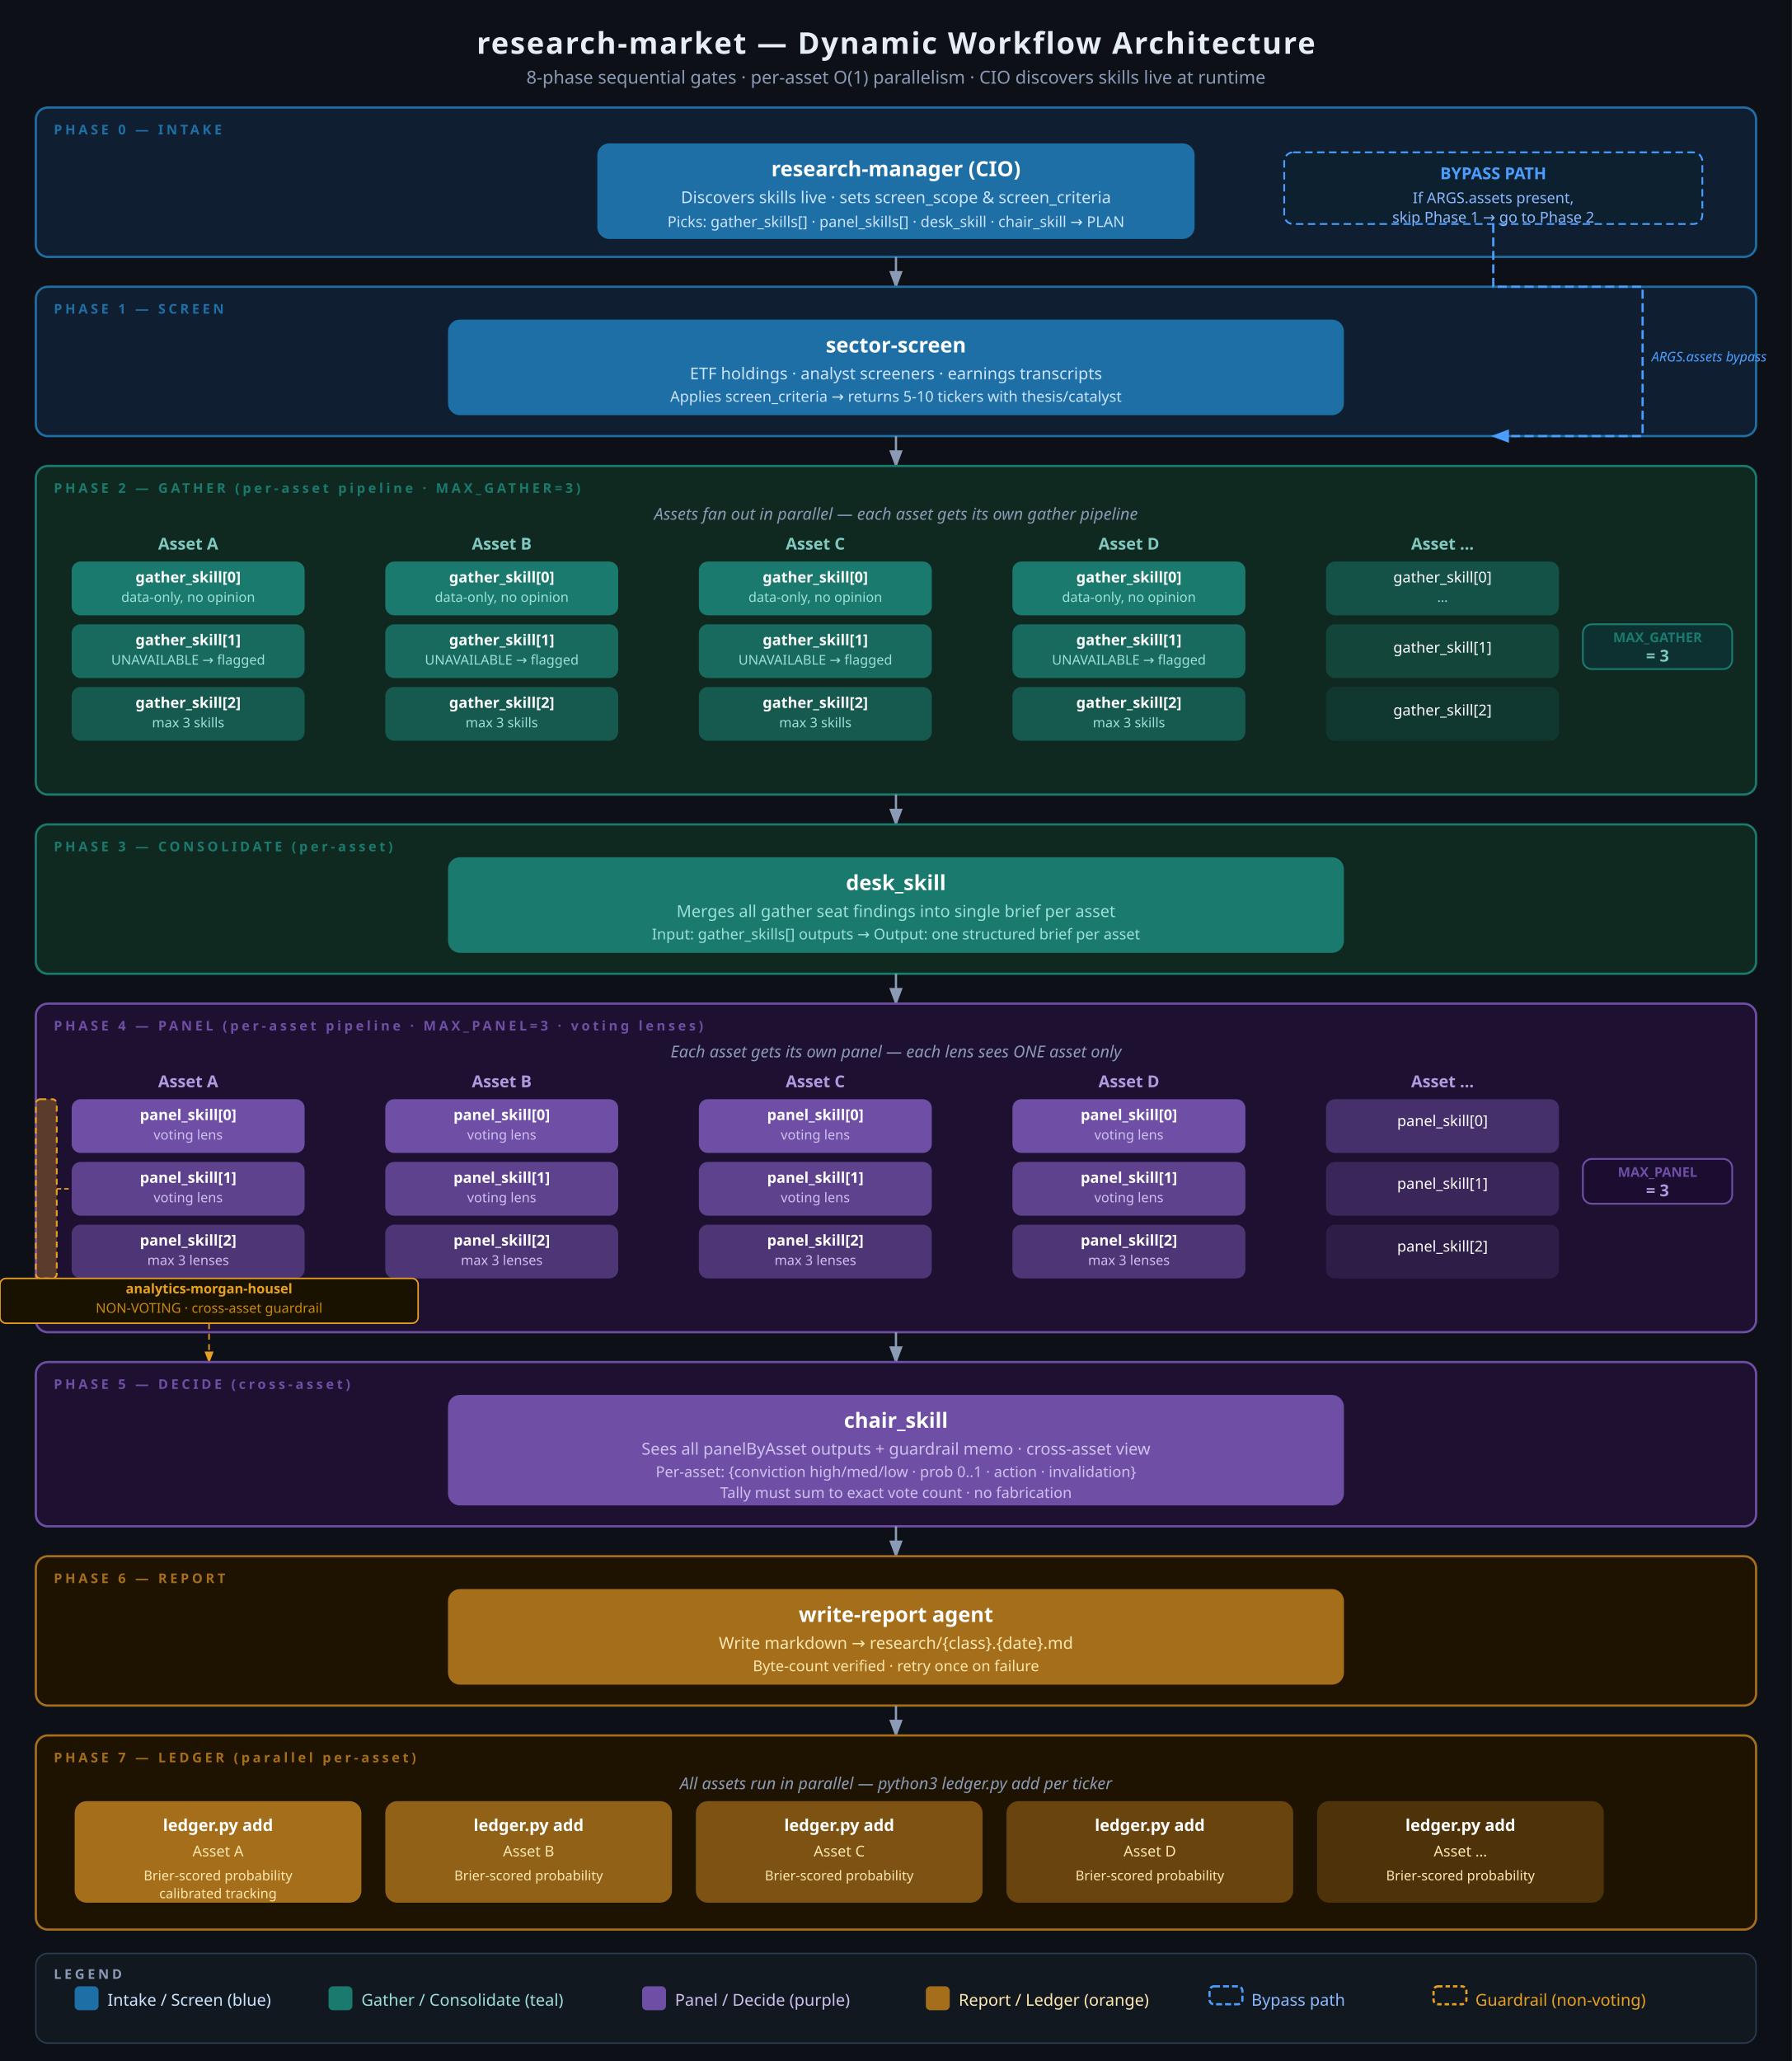
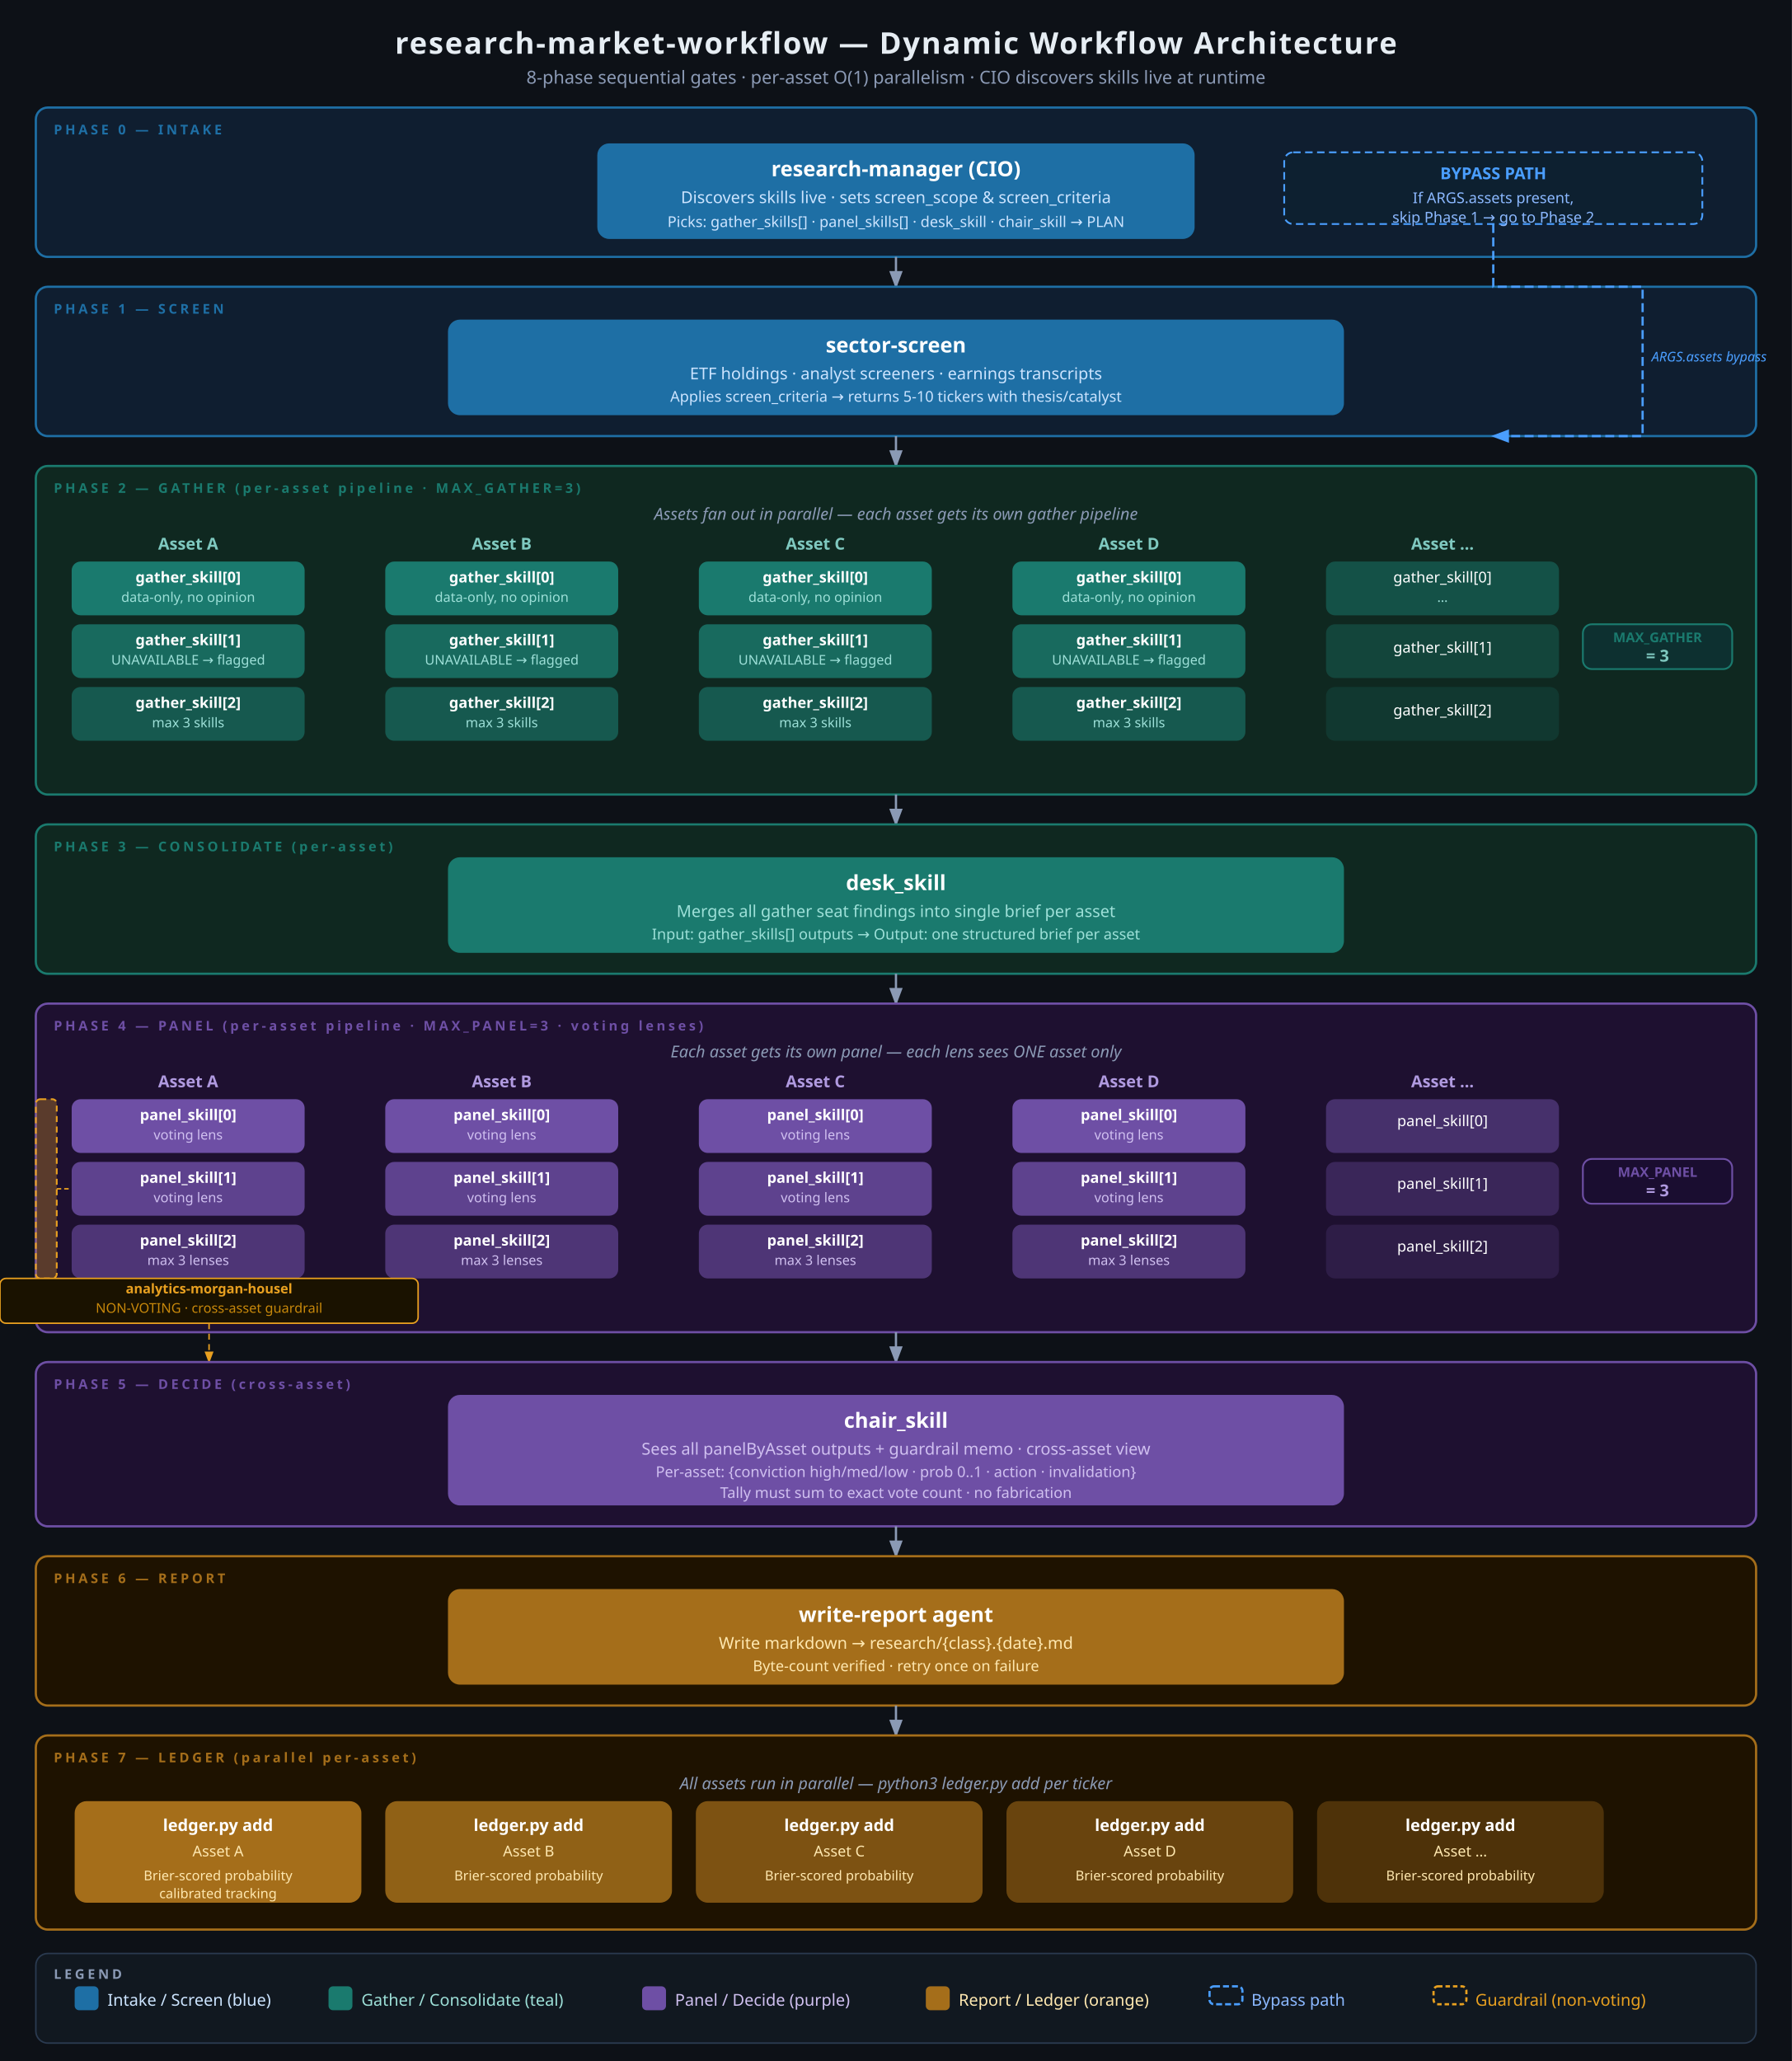
<svg xmlns="http://www.w3.org/2000/svg" width="1200" viewBox="0 0 1200 1380" font-family="system-ui,sans-serif">
  <defs>
    <marker id="arr" markerWidth="8" markerHeight="6" refX="7" refY="3" orient="auto">
      <polygon points="0 0,8 3,0 6" fill="#8b9ab5" />
    </marker>
    <marker id="arr-bypass" markerWidth="8" markerHeight="6" refX="7" refY="3" orient="auto">
      <polygon points="0 0,8 3,0 6" fill="#4a9eff" />
    </marker>
    <marker id="arr-guard" markerWidth="8" markerHeight="6" refX="7" refY="3" orient="auto">
      <polygon points="0 0,8 3,0 6" fill="#e8a020" />
    </marker>
  </defs>
  <rect width="1200" height="1380" fill="#0d1117" />
-   <text x="600" y="36" text-anchor="middle" fill="#e6edf3" font-size="20" font-weight="700" letter-spacing="1">research-market — Dynamic Workflow Architecture</text>
+   <text x="600" y="36" text-anchor="middle" fill="#e6edf3" font-size="20" font-weight="700" letter-spacing="1">research-market-workflow — Dynamic Workflow Architecture</text>
  <text x="600" y="56" text-anchor="middle" fill="#8b9ab5" font-size="12">8-phase sequential gates · per-asset O(1) parallelism · CIO discovers skills live at runtime</text>
  <rect x="24" y="72" width="1152" height="100" rx="8" fill="#0f1e30" stroke="#1e6fa5" stroke-width="1.5" />
  <text x="36" y="90" fill="#1e6fa5" font-size="9" font-weight="700" letter-spacing="2">PHASE 0 — INTAKE</text>
  <rect x="400" y="96" width="400" height="64" rx="8" fill="#1e6fa5" />
  <text x="600" y="118" text-anchor="middle" fill="#fff" font-size="14" font-weight="700">research-manager (CIO)</text>
  <text x="600" y="136" text-anchor="middle" fill="#cce4ff" font-size="11">Discovers skills live · sets screen_scope &amp; screen_criteria</text>
  <text x="600" y="152" text-anchor="middle" fill="#cce4ff" font-size="10">Picks: gather_skills[] · panel_skills[] · desk_skill · chair_skill → PLAN</text>
  <rect x="860" y="102" width="280" height="48" rx="6" fill="#0d2030" stroke="#4a9eff" stroke-width="1.2" stroke-dasharray="5,3" />
  <text x="1000" y="120" text-anchor="middle" fill="#4a9eff" font-size="11" font-weight="600">BYPASS PATH</text>
  <text x="1000" y="136" text-anchor="middle" fill="#8bb8ff" font-size="10">If ARGS.assets present,</text>
  <text x="1000" y="149" text-anchor="middle" fill="#8bb8ff" font-size="10">skip Phase 1 → go to Phase 2</text>
  <line x1="600" y1="172" x2="600" y2="192" stroke="#8b9ab5" stroke-width="1.5" marker-end="url(#arr)" />
  <rect x="24" y="192" width="1152" height="100" rx="8" fill="#0f1e30" stroke="#1e6fa5" stroke-width="1.5" />
  <text x="36" y="210" fill="#1e6fa5" font-size="9" font-weight="700" letter-spacing="2">PHASE 1 — SCREEN</text>
  <rect x="300" y="214" width="600" height="64" rx="8" fill="#1e6fa5" />
  <text x="600" y="236" text-anchor="middle" fill="#fff" font-size="14" font-weight="700">sector-screen</text>
  <text x="600" y="254" text-anchor="middle" fill="#cce4ff" font-size="11">ETF holdings · analyst screeners · earnings transcripts</text>
  <text x="600" y="269" text-anchor="middle" fill="#cce4ff" font-size="10">Applies screen_criteria → returns 5-10 tickers with thesis/catalyst</text>
  <path d="M 1000 150 L 1000 192 L 1100 192 L 1100 292 L 1000 292" fill="none" stroke="#4a9eff" stroke-width="1.5" stroke-dasharray="6,3" marker-end="url(#arr-bypass)" />
  <text x="1106" y="242" fill="#4a9eff" font-size="9" font-style="italic">ARGS.assets bypass</text>
  <line x1="600" y1="292" x2="600" y2="312" stroke="#8b9ab5" stroke-width="1.5" marker-end="url(#arr)" />
  <rect x="24" y="312" width="1152" height="220" rx="8" fill="#0f2820" stroke="#1a7a6e" stroke-width="1.5" />
  <text x="36" y="330" fill="#1a7a6e" font-size="9" font-weight="700" letter-spacing="2">PHASE 2 — GATHER  (per-asset pipeline · MAX_GATHER=3)</text>
  <text x="600" y="348" text-anchor="middle" fill="#8b9ab5" font-size="11" font-style="italic">Assets fan out in parallel — each asset gets its own gather pipeline</text>
  <text x="126" y="368" text-anchor="middle" fill="#7fc9c0" font-size="11" font-weight="600">Asset A</text>
  <text x="336" y="368" text-anchor="middle" fill="#7fc9c0" font-size="11" font-weight="600">Asset B</text>
  <text x="546" y="368" text-anchor="middle" fill="#7fc9c0" font-size="11" font-weight="600">Asset C</text>
  <text x="756" y="368" text-anchor="middle" fill="#7fc9c0" font-size="11" font-weight="600">Asset D</text>
  <text x="966" y="368" text-anchor="middle" fill="#7fc9c0" font-size="11" font-weight="600">Asset …</text>
  <rect x="48" y="376" width="156" height="36" rx="6" fill="#1a7a6e" />
  <text x="126" y="390" text-anchor="middle" fill="#fff" font-size="10" font-weight="600">gather_skill[0]</text>
  <text x="126" y="403" text-anchor="middle" fill="#9de0d8" font-size="9">data-only, no opinion</text>
  <rect x="48" y="418" width="156" height="36" rx="6" fill="#1a7a6e" opacity=".8" />
  <text x="126" y="432" text-anchor="middle" fill="#fff" font-size="10" font-weight="600">gather_skill[1]</text>
  <text x="126" y="445" text-anchor="middle" fill="#9de0d8" font-size="9">UNAVAILABLE → flagged</text>
  <rect x="48" y="460" width="156" height="36" rx="6" fill="#1a7a6e" opacity=".6" />
  <text x="126" y="474" text-anchor="middle" fill="#fff" font-size="10" font-weight="600">gather_skill[2]</text>
  <text x="126" y="487" text-anchor="middle" fill="#9de0d8" font-size="9">max 3 skills</text>
  <rect x="258" y="376" width="156" height="36" rx="6" fill="#1a7a6e" />
  <text x="336" y="390" text-anchor="middle" fill="#fff" font-size="10" font-weight="600">gather_skill[0]</text>
  <text x="336" y="403" text-anchor="middle" fill="#9de0d8" font-size="9">data-only, no opinion</text>
  <rect x="258" y="418" width="156" height="36" rx="6" fill="#1a7a6e" opacity=".8" />
  <text x="336" y="432" text-anchor="middle" fill="#fff" font-size="10" font-weight="600">gather_skill[1]</text>
  <text x="336" y="445" text-anchor="middle" fill="#9de0d8" font-size="9">UNAVAILABLE → flagged</text>
  <rect x="258" y="460" width="156" height="36" rx="6" fill="#1a7a6e" opacity=".6" />
  <text x="336" y="474" text-anchor="middle" fill="#fff" font-size="10" font-weight="600">gather_skill[2]</text>
  <text x="336" y="487" text-anchor="middle" fill="#9de0d8" font-size="9">max 3 skills</text>
  <rect x="468" y="376" width="156" height="36" rx="6" fill="#1a7a6e" />
  <text x="546" y="390" text-anchor="middle" fill="#fff" font-size="10" font-weight="600">gather_skill[0]</text>
  <text x="546" y="403" text-anchor="middle" fill="#9de0d8" font-size="9">data-only, no opinion</text>
  <rect x="468" y="418" width="156" height="36" rx="6" fill="#1a7a6e" opacity=".8" />
  <text x="546" y="432" text-anchor="middle" fill="#fff" font-size="10" font-weight="600">gather_skill[1]</text>
  <text x="546" y="445" text-anchor="middle" fill="#9de0d8" font-size="9">UNAVAILABLE → flagged</text>
  <rect x="468" y="460" width="156" height="36" rx="6" fill="#1a7a6e" opacity=".6" />
  <text x="546" y="474" text-anchor="middle" fill="#fff" font-size="10" font-weight="600">gather_skill[2]</text>
  <text x="546" y="487" text-anchor="middle" fill="#9de0d8" font-size="9">max 3 skills</text>
  <rect x="678" y="376" width="156" height="36" rx="6" fill="#1a7a6e" />
  <text x="756" y="390" text-anchor="middle" fill="#fff" font-size="10" font-weight="600">gather_skill[0]</text>
  <text x="756" y="403" text-anchor="middle" fill="#9de0d8" font-size="9">data-only, no opinion</text>
  <rect x="678" y="418" width="156" height="36" rx="6" fill="#1a7a6e" opacity=".8" />
  <text x="756" y="432" text-anchor="middle" fill="#fff" font-size="10" font-weight="600">gather_skill[1]</text>
  <text x="756" y="445" text-anchor="middle" fill="#9de0d8" font-size="9">UNAVAILABLE → flagged</text>
  <rect x="678" y="460" width="156" height="36" rx="6" fill="#1a7a6e" opacity=".6" />
  <text x="756" y="474" text-anchor="middle" fill="#fff" font-size="10" font-weight="600">gather_skill[2]</text>
  <text x="756" y="487" text-anchor="middle" fill="#9de0d8" font-size="9">max 3 skills</text>
  <rect x="888" y="376" width="156" height="36" rx="6" fill="#1a7a6e" opacity=".5" />
  <text x="966" y="390" text-anchor="middle" fill="#fff" font-size="10">gather_skill[0]</text>
  <text x="966" y="403" text-anchor="middle" fill="#9de0d8" font-size="9">…</text>
  <rect x="888" y="418" width="156" height="36" rx="6" fill="#1a7a6e" opacity=".35" />
  <text x="966" y="437" text-anchor="middle" fill="#fff" font-size="10">gather_skill[1]</text>
  <rect x="888" y="460" width="156" height="36" rx="6" fill="#1a7a6e" opacity=".2" />
  <text x="966" y="479" text-anchor="middle" fill="#fff" font-size="10">gather_skill[2]</text>
  <rect x="1060" y="418" width="100" height="30" rx="6" fill="#0d3030" stroke="#1a7a6e" stroke-width="1.2" />
  <text x="1110" y="430" text-anchor="middle" fill="#1a7a6e" font-size="9" font-weight="700">MAX_GATHER</text>
  <text x="1110" y="443" text-anchor="middle" fill="#7fc9c0" font-size="11" font-weight="700">= 3</text>
  <line x1="600" y1="532" x2="600" y2="552" stroke="#8b9ab5" stroke-width="1.5" marker-end="url(#arr)" />
  <rect x="24" y="552" width="1152" height="100" rx="8" fill="#0f2820" stroke="#1a7a6e" stroke-width="1.5" />
  <text x="36" y="570" fill="#1a7a6e" font-size="9" font-weight="700" letter-spacing="2">PHASE 3 — CONSOLIDATE  (per-asset)</text>
  <rect x="300" y="574" width="600" height="64" rx="8" fill="#1a7a6e" />
  <text x="600" y="596" text-anchor="middle" fill="#fff" font-size="14" font-weight="700">desk_skill</text>
  <text x="600" y="614" text-anchor="middle" fill="#9de0d8" font-size="11">Merges all gather seat findings into single brief per asset</text>
  <text x="600" y="629" text-anchor="middle" fill="#9de0d8" font-size="10">Input: gather_skills[] outputs → Output: one structured brief per asset</text>
  <line x1="600" y1="652" x2="600" y2="672" stroke="#8b9ab5" stroke-width="1.5" marker-end="url(#arr)" />
  <rect x="24" y="672" width="1152" height="220" rx="8" fill="#1e1030" stroke="#6e4fa5" stroke-width="1.5" />
  <text x="36" y="690" fill="#6e4fa5" font-size="9" font-weight="700" letter-spacing="2">PHASE 4 — PANEL  (per-asset pipeline · MAX_PANEL=3 · voting lenses)</text>
  <text x="600" y="708" text-anchor="middle" fill="#8b9ab5" font-size="11" font-style="italic">Each asset gets its own panel — each lens sees ONE asset only</text>
  <text x="126" y="728" text-anchor="middle" fill="#b09ae0" font-size="11" font-weight="600">Asset A</text>
  <text x="336" y="728" text-anchor="middle" fill="#b09ae0" font-size="11" font-weight="600">Asset B</text>
  <text x="546" y="728" text-anchor="middle" fill="#b09ae0" font-size="11" font-weight="600">Asset C</text>
  <text x="756" y="728" text-anchor="middle" fill="#b09ae0" font-size="11" font-weight="600">Asset D</text>
  <text x="966" y="728" text-anchor="middle" fill="#b09ae0" font-size="11" font-weight="600">Asset …</text>
  <rect x="48" y="736" width="156" height="36" rx="6" fill="#6e4fa5" />
  <text x="126" y="750" text-anchor="middle" fill="#fff" font-size="10" font-weight="600">panel_skill[0]</text>
  <text x="126" y="763" text-anchor="middle" fill="#d0c0f0" font-size="9">voting lens</text>
  <rect x="48" y="778" width="156" height="36" rx="6" fill="#6e4fa5" opacity=".8" />
  <text x="126" y="792" text-anchor="middle" fill="#fff" font-size="10" font-weight="600">panel_skill[1]</text>
  <text x="126" y="805" text-anchor="middle" fill="#d0c0f0" font-size="9">voting lens</text>
  <rect x="48" y="820" width="156" height="36" rx="6" fill="#6e4fa5" opacity=".6" />
  <text x="126" y="834" text-anchor="middle" fill="#fff" font-size="10" font-weight="600">panel_skill[2]</text>
  <text x="126" y="847" text-anchor="middle" fill="#d0c0f0" font-size="9">max 3 lenses</text>
  <rect x="258" y="736" width="156" height="36" rx="6" fill="#6e4fa5" />
  <text x="336" y="750" text-anchor="middle" fill="#fff" font-size="10" font-weight="600">panel_skill[0]</text>
  <text x="336" y="763" text-anchor="middle" fill="#d0c0f0" font-size="9">voting lens</text>
  <rect x="258" y="778" width="156" height="36" rx="6" fill="#6e4fa5" opacity=".8" />
  <text x="336" y="792" text-anchor="middle" fill="#fff" font-size="10" font-weight="600">panel_skill[1]</text>
  <text x="336" y="805" text-anchor="middle" fill="#d0c0f0" font-size="9">voting lens</text>
  <rect x="258" y="820" width="156" height="36" rx="6" fill="#6e4fa5" opacity=".6" />
  <text x="336" y="834" text-anchor="middle" fill="#fff" font-size="10" font-weight="600">panel_skill[2]</text>
  <text x="336" y="847" text-anchor="middle" fill="#d0c0f0" font-size="9">max 3 lenses</text>
  <rect x="468" y="736" width="156" height="36" rx="6" fill="#6e4fa5" />
  <text x="546" y="750" text-anchor="middle" fill="#fff" font-size="10" font-weight="600">panel_skill[0]</text>
  <text x="546" y="763" text-anchor="middle" fill="#d0c0f0" font-size="9">voting lens</text>
  <rect x="468" y="778" width="156" height="36" rx="6" fill="#6e4fa5" opacity=".8" />
  <text x="546" y="792" text-anchor="middle" fill="#fff" font-size="10" font-weight="600">panel_skill[1]</text>
  <text x="546" y="805" text-anchor="middle" fill="#d0c0f0" font-size="9">voting lens</text>
  <rect x="468" y="820" width="156" height="36" rx="6" fill="#6e4fa5" opacity=".6" />
  <text x="546" y="834" text-anchor="middle" fill="#fff" font-size="10" font-weight="600">panel_skill[2]</text>
  <text x="546" y="847" text-anchor="middle" fill="#d0c0f0" font-size="9">max 3 lenses</text>
  <rect x="678" y="736" width="156" height="36" rx="6" fill="#6e4fa5" />
  <text x="756" y="750" text-anchor="middle" fill="#fff" font-size="10" font-weight="600">panel_skill[0]</text>
  <text x="756" y="763" text-anchor="middle" fill="#d0c0f0" font-size="9">voting lens</text>
  <rect x="678" y="778" width="156" height="36" rx="6" fill="#6e4fa5" opacity=".8" />
  <text x="756" y="792" text-anchor="middle" fill="#fff" font-size="10" font-weight="600">panel_skill[1]</text>
  <text x="756" y="805" text-anchor="middle" fill="#d0c0f0" font-size="9">voting lens</text>
  <rect x="678" y="820" width="156" height="36" rx="6" fill="#6e4fa5" opacity=".6" />
  <text x="756" y="834" text-anchor="middle" fill="#fff" font-size="10" font-weight="600">panel_skill[2]</text>
  <text x="756" y="847" text-anchor="middle" fill="#d0c0f0" font-size="9">max 3 lenses</text>
  <rect x="888" y="736" width="156" height="36" rx="6" fill="#6e4fa5" opacity=".5" />
  <text x="966" y="754" text-anchor="middle" fill="#fff" font-size="10">panel_skill[0]</text>
  <rect x="888" y="778" width="156" height="36" rx="6" fill="#6e4fa5" opacity=".35" />
  <text x="966" y="796" text-anchor="middle" fill="#fff" font-size="10">panel_skill[1]</text>
  <rect x="888" y="820" width="156" height="36" rx="6" fill="#6e4fa5" opacity=".2" />
  <text x="966" y="838" text-anchor="middle" fill="#fff" font-size="10">panel_skill[2]</text>
  <rect x="1060" y="776" width="100" height="30" rx="6" fill="#1a0d30" stroke="#6e4fa5" stroke-width="1.2" />
  <text x="1110" y="788" text-anchor="middle" fill="#6e4fa5" font-size="9" font-weight="700">MAX_PANEL</text>
  <text x="1110" y="801" text-anchor="middle" fill="#b09ae0" font-size="11" font-weight="700">= 3</text>
  <rect x="24" y="736" width="14" height="120" rx="3" fill="#e8a020" opacity=".3" />
  <text x="31" y="756" text-anchor="middle" fill="#e8a020" font-size="8" font-weight="700" transform="rotate(-90 31 790)">GUARDRAIL</text>
  <rect x="24" y="736" width="14" height="120" rx="3" fill="none" stroke="#e8a020" stroke-width="1.2" stroke-dasharray="4,3" />
  <line x1="38" y1="796" x2="48" y2="796" stroke="#e8a020" stroke-width="1" stroke-dasharray="3,2" />
  <rect x="0" y="856" width="280" height="30" rx="4" fill="#1a1200" stroke="#e8a020" stroke-width="1" />
  <text x="140" y="866" text-anchor="middle" fill="#e8a020" font-size="9" font-weight="600">analytics-morgan-housel</text>
  <text x="140" y="879" text-anchor="middle" fill="#c8880a" font-size="9">NON-VOTING · cross-asset guardrail</text>
  <line x1="600" y1="892" x2="600" y2="912" stroke="#8b9ab5" stroke-width="1.5" marker-end="url(#arr)" />
  <line x1="140" y1="886" x2="140" y2="912" stroke="#e8a020" stroke-width="1" stroke-dasharray="4,3" marker-end="url(#arr-guard)" />
  <rect x="24" y="912" width="1152" height="110" rx="8" fill="#1e1030" stroke="#6e4fa5" stroke-width="1.5" />
  <text x="36" y="930" fill="#6e4fa5" font-size="9" font-weight="700" letter-spacing="2">PHASE 5 — DECIDE  (cross-asset)</text>
  <rect x="300" y="934" width="600" height="74" rx="8" fill="#6e4fa5" />
  <text x="600" y="956" text-anchor="middle" fill="#fff" font-size="14" font-weight="700">chair_skill</text>
  <text x="600" y="974" text-anchor="middle" fill="#d0c0f0" font-size="11">Sees all panelByAsset outputs + guardrail memo · cross-asset view</text>
  <text x="600" y="989" text-anchor="middle" fill="#d0c0f0" font-size="10">Per-asset: {conviction high/med/low · prob 0..1 · action · invalidation}</text>
  <text x="600" y="1003" text-anchor="middle" fill="#d0c0f0" font-size="10">Tally must sum to exact vote count · no fabrication</text>
  <line x1="600" y1="1022" x2="600" y2="1042" stroke="#8b9ab5" stroke-width="1.5" marker-end="url(#arr)" />
  <rect x="24" y="1042" width="1152" height="100" rx="8" fill="#1e1200" stroke="#a56e1a" stroke-width="1.5" />
  <text x="36" y="1060" fill="#a56e1a" font-size="9" font-weight="700" letter-spacing="2">PHASE 6 — REPORT</text>
  <rect x="300" y="1064" width="600" height="64" rx="8" fill="#a56e1a" />
  <text x="600" y="1086" text-anchor="middle" fill="#fff" font-size="14" font-weight="700">write-report agent</text>
  <text x="600" y="1104" text-anchor="middle" fill="#ffe8b0" font-size="11">Write markdown → research/{class}.{date}.md</text>
  <text x="600" y="1119" text-anchor="middle" fill="#ffe8b0" font-size="10">Byte-count verified · retry once on failure</text>
  <line x1="600" y1="1142" x2="600" y2="1162" stroke="#8b9ab5" stroke-width="1.5" marker-end="url(#arr)" />
  <rect x="24" y="1162" width="1152" height="130" rx="8" fill="#1e1200" stroke="#a56e1a" stroke-width="1.5" />
  <text x="36" y="1180" fill="#a56e1a" font-size="9" font-weight="700" letter-spacing="2">PHASE 7 — LEDGER  (parallel per-asset)</text>
  <text x="600" y="1198" text-anchor="middle" fill="#8b9ab5" font-size="11" font-style="italic">All assets run in parallel — python3 ledger.py add per ticker</text>
  <rect x="50" y="1206" width="192" height="68" rx="8" fill="#a56e1a" />
  <text x="146" y="1226" text-anchor="middle" fill="#fff" font-size="11" font-weight="700">ledger.py add</text>
  <text x="146" y="1243" text-anchor="middle" fill="#ffe8b0" font-size="10">Asset A</text>
  <text x="146" y="1259" text-anchor="middle" fill="#ffe8b0" font-size="9">Brier-scored probability</text>
  <text x="146" y="1271" text-anchor="middle" fill="#ffe8b0" font-size="9">calibrated tracking</text>
  <rect x="258" y="1206" width="192" height="68" rx="8" fill="#a56e1a" opacity=".85" />
  <text x="354" y="1226" text-anchor="middle" fill="#fff" font-size="11" font-weight="700">ledger.py add</text>
  <text x="354" y="1243" text-anchor="middle" fill="#ffe8b0" font-size="10">Asset B</text>
  <text x="354" y="1259" text-anchor="middle" fill="#ffe8b0" font-size="9">Brier-scored probability</text>
  <rect x="466" y="1206" width="192" height="68" rx="8" fill="#a56e1a" opacity=".7" />
  <text x="562" y="1226" text-anchor="middle" fill="#fff" font-size="11" font-weight="700">ledger.py add</text>
  <text x="562" y="1243" text-anchor="middle" fill="#ffe8b0" font-size="10">Asset C</text>
  <text x="562" y="1259" text-anchor="middle" fill="#ffe8b0" font-size="9">Brier-scored probability</text>
  <rect x="674" y="1206" width="192" height="68" rx="8" fill="#a56e1a" opacity=".55" />
  <text x="770" y="1226" text-anchor="middle" fill="#fff" font-size="11" font-weight="700">ledger.py add</text>
  <text x="770" y="1243" text-anchor="middle" fill="#ffe8b0" font-size="10">Asset D</text>
  <text x="770" y="1259" text-anchor="middle" fill="#ffe8b0" font-size="9">Brier-scored probability</text>
  <rect x="882" y="1206" width="192" height="68" rx="8" fill="#a56e1a" opacity=".35" />
  <text x="978" y="1226" text-anchor="middle" fill="#fff" font-size="11" font-weight="700">ledger.py add</text>
  <text x="978" y="1243" text-anchor="middle" fill="#ffe8b0" font-size="10">Asset …</text>
  <text x="978" y="1259" text-anchor="middle" fill="#ffe8b0" font-size="9">Brier-scored probability</text>
  <rect x="24" y="1308" width="1152" height="60" rx="8" fill="#111820" stroke="#2a3a50" stroke-width="1" />
  <text x="36" y="1325" fill="#8b9ab5" font-size="9" font-weight="700" letter-spacing="2">LEGEND</text>
  <rect x="50" y="1330" width="16" height="16" rx="3" fill="#1e6fa5" />
  <text x="72" y="1343" fill="#cce4ff" font-size="11">Intake / Screen (blue)</text>
  <rect x="220" y="1330" width="16" height="16" rx="3" fill="#1a7a6e" />
  <text x="242" y="1343" fill="#9de0d8" font-size="11">Gather / Consolidate (teal)</text>
  <rect x="430" y="1330" width="16" height="16" rx="3" fill="#6e4fa5" />
  <text x="452" y="1343" fill="#d0c0f0" font-size="11">Panel / Decide (purple)</text>
  <rect x="620" y="1330" width="16" height="16" rx="3" fill="#a56e1a" />
  <text x="642" y="1343" fill="#ffe8b0" font-size="11">Report / Ledger (orange)</text>
  <rect x="810" y="1330" width="22" height="12" rx="3" fill="none" stroke="#4a9eff" stroke-width="1.5" stroke-dasharray="4,2" />
  <text x="838" y="1343" fill="#8bb8ff" font-size="11">Bypass path</text>
  <rect x="960" y="1330" width="22" height="12" rx="3" fill="none" stroke="#e8a020" stroke-width="1.5" stroke-dasharray="3,2" />
  <text x="988" y="1343" fill="#e8a020" font-size="11">Guardrail (non-voting)</text>
</svg>
